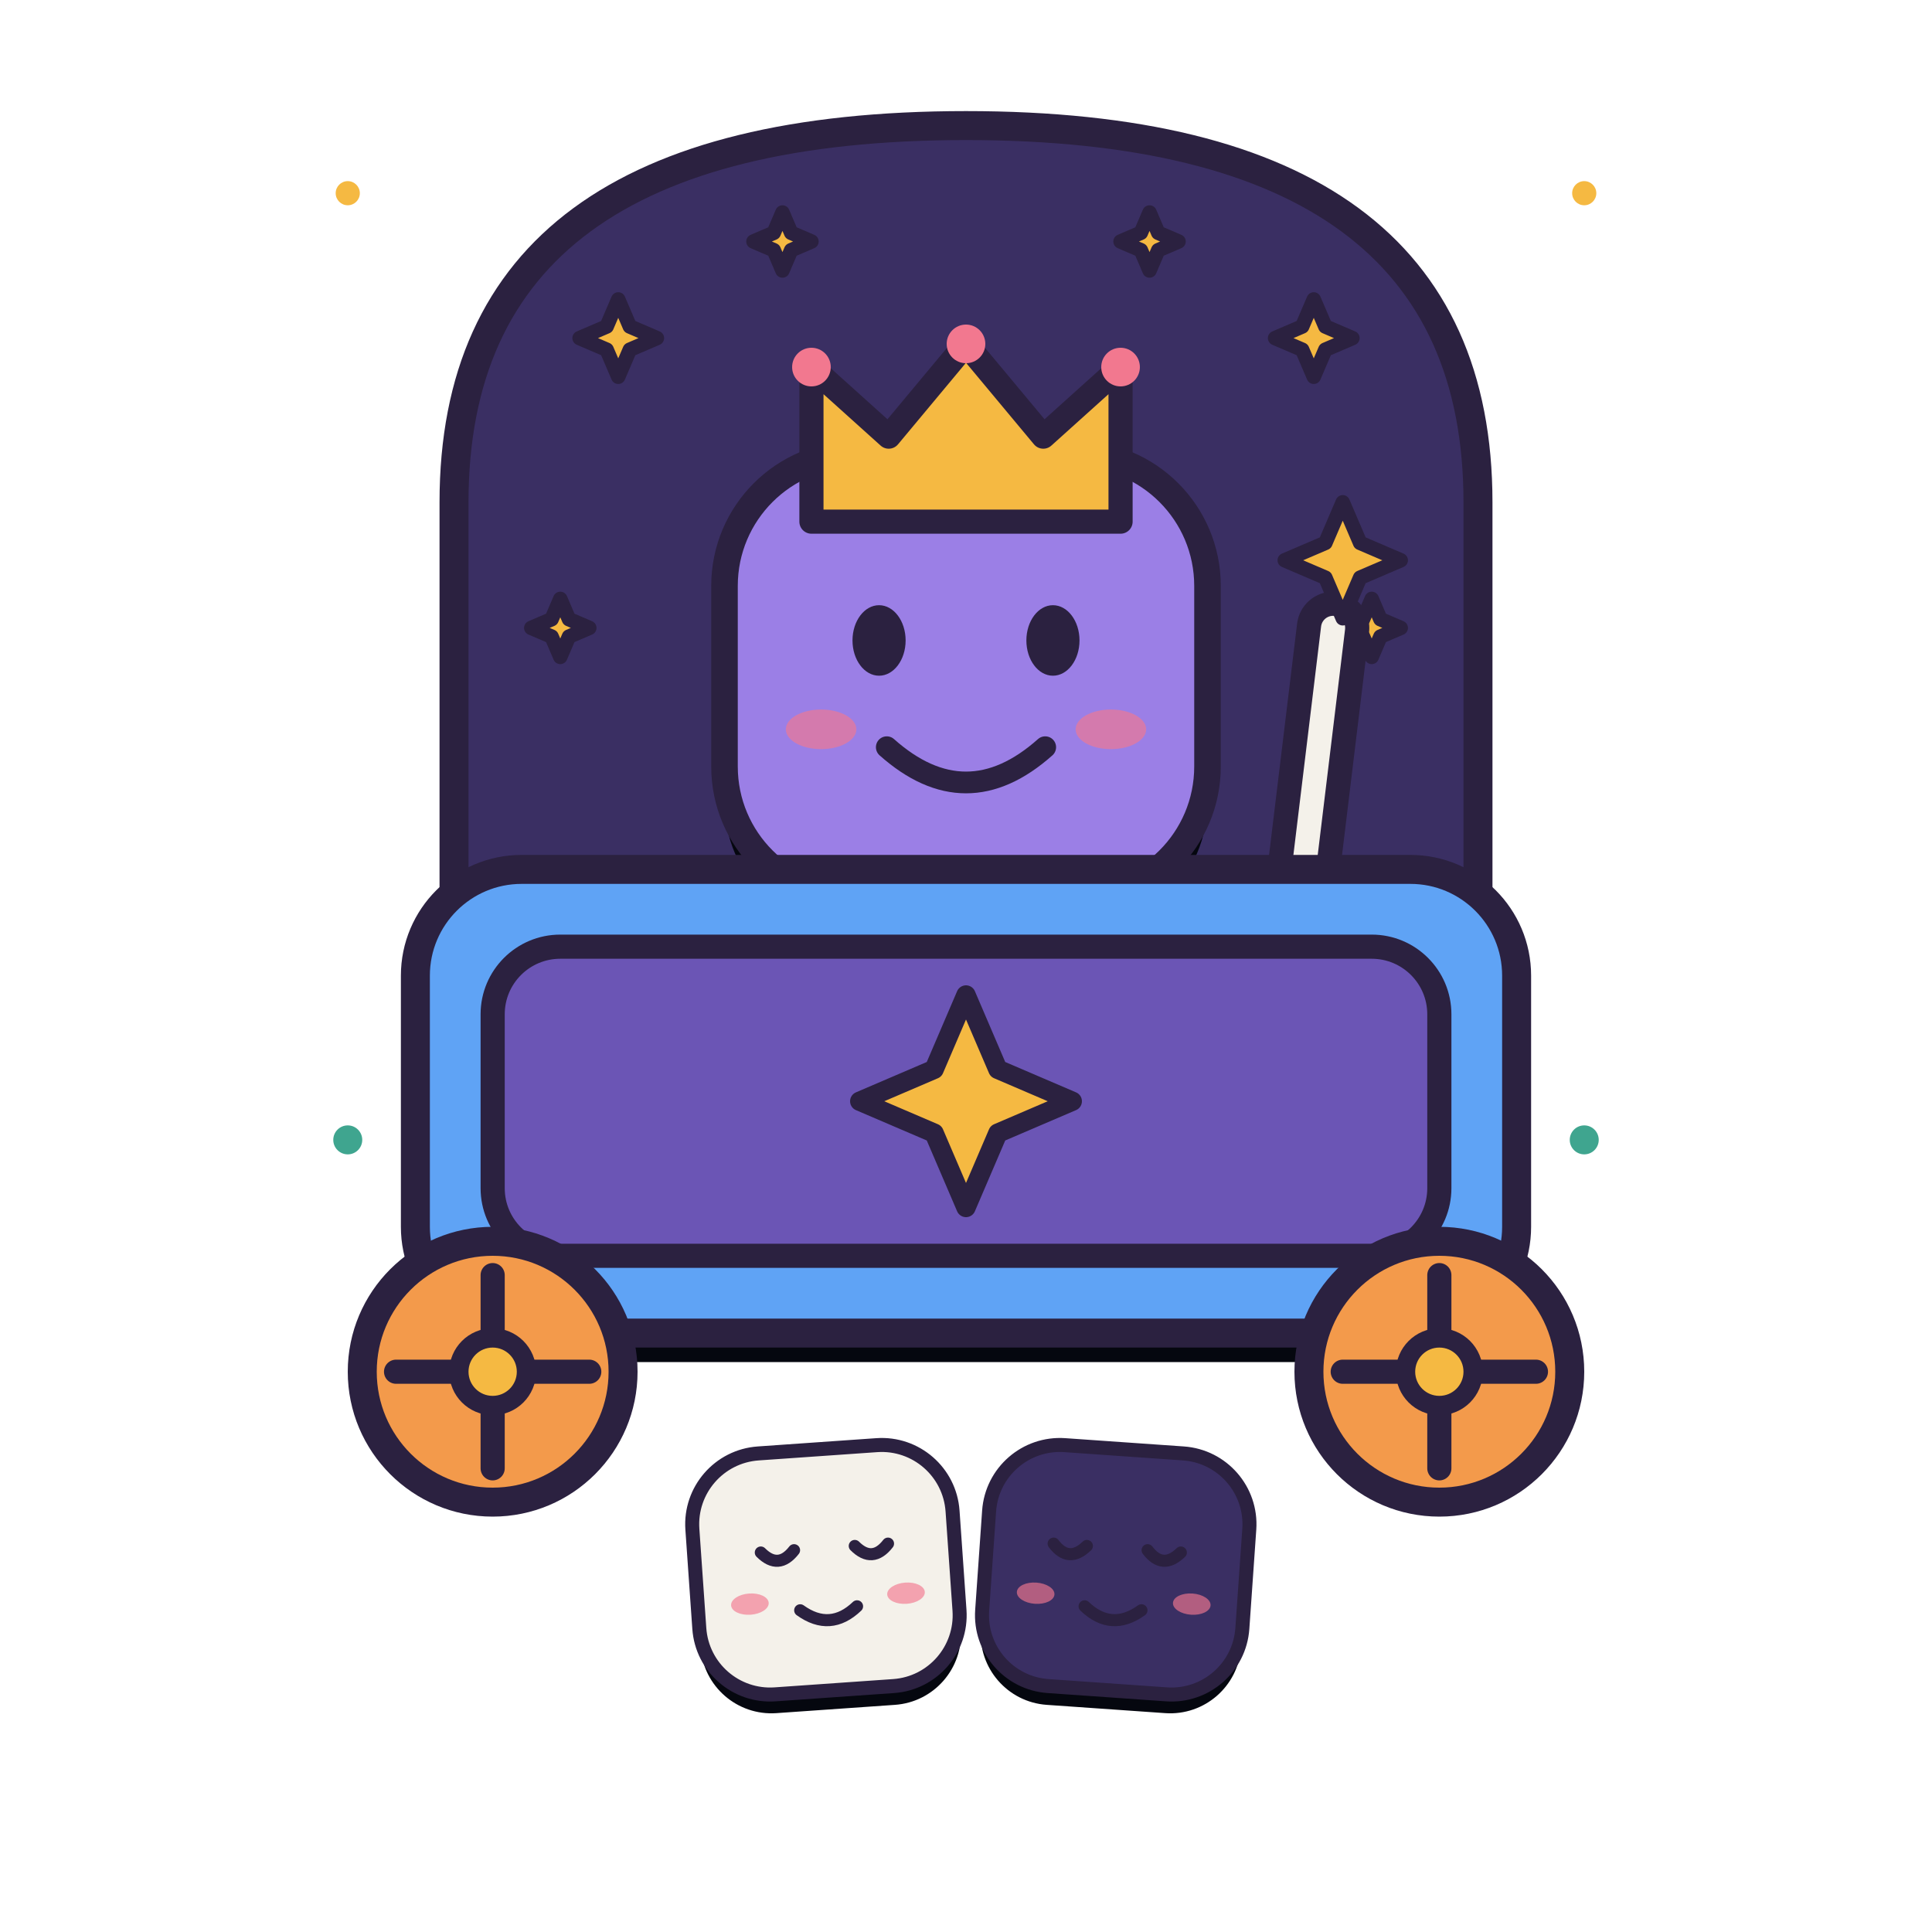
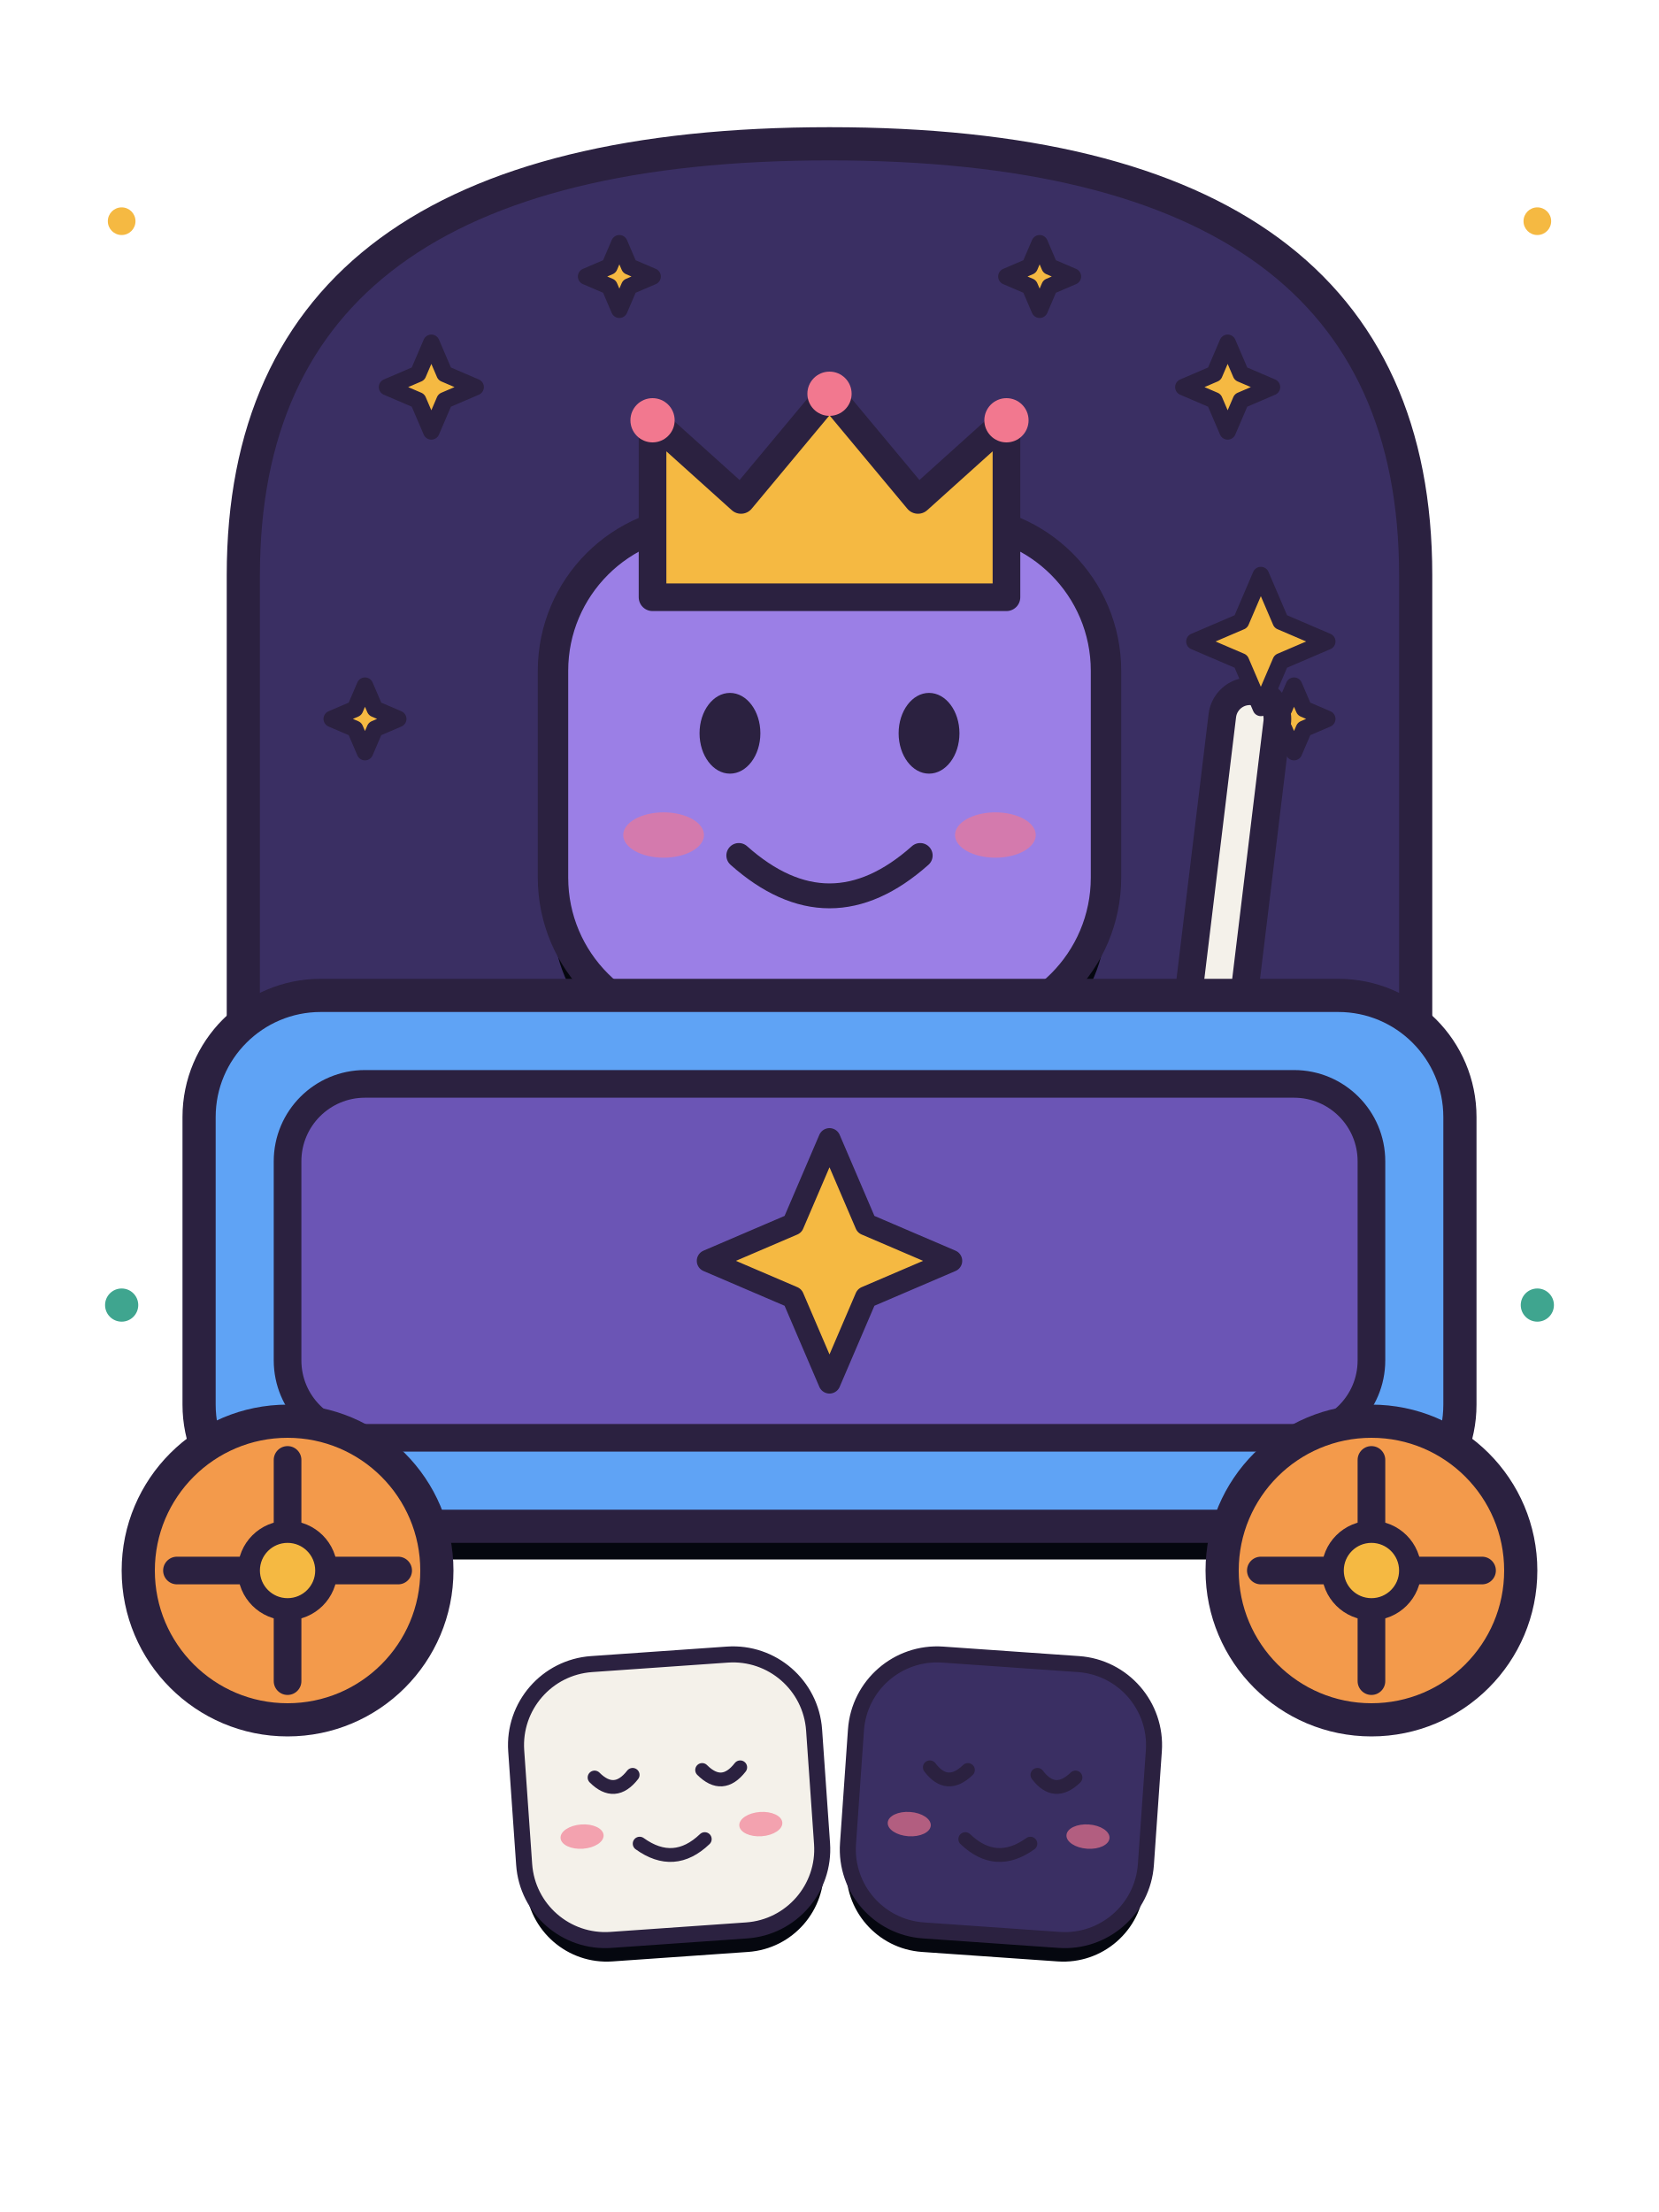
- <svg xmlns="http://www.w3.org/2000/svg" viewBox="-50 0 400 400" width="400" height="400">
+ <svg xmlns="http://www.w3.org/2000/svg" viewBox="0 0 300 400" width="300" height="400">
  <circle cx="22" cy="40" r="2.5" fill="#f5b942" />
  <circle cx="278" cy="40" r="2.5" fill="#f5b942" />
  <circle cx="22" cy="236" r="3" fill="#3fa58f" />
  <circle cx="278" cy="236" r="3" fill="#3fa58f" />
  <path d="M44 222 V104 Q44 26 150 26 Q256 26 256 104 V222 Z" fill="#3a2f63" stroke="#2b2140" stroke-width="6" stroke-linejoin="round" />
  <path d="M78 62 L80.4 67.6 L86 70 L80.4 72.4 L78 78 L75.6 72.4 L70 70 L75.6 67.6 Z" fill="#f5b942" stroke="#2b2140" stroke-width="3" stroke-linejoin="round" />
  <path d="M222 62 L224.4 67.6 L230 70 L224.4 72.4 L222 78 L219.6 72.4 L214 70 L219.6 67.6 Z" fill="#f5b942" stroke="#2b2140" stroke-width="3" stroke-linejoin="round" />
  <path d="M112 44 L113.8 48.2 L118 50 L113.8 51.8 L112 56 L110.2 51.8 L106 50 L110.2 48.2 Z" fill="#f5b942" stroke="#2b2140" stroke-width="3" stroke-linejoin="round" />
  <path d="M188 44 L189.8 48.2 L194 50 L189.8 51.8 L188 56 L186.2 51.8 L182 50 L186.2 48.2 Z" fill="#f5b942" stroke="#2b2140" stroke-width="3" stroke-linejoin="round" />
  <path d="M66 124 L67.8 128.2 L72 130 L67.8 131.8 L66 136 L64.2 131.8 L60 130 L64.2 128.2 Z" fill="#f5b942" stroke="#2b2140" stroke-width="3" stroke-linejoin="round" />
  <path d="M234 124 L235.8 128.2 L240 130 L235.8 131.8 L234 136 L232.2 131.8 L228 130 L232.2 128.2 Z" fill="#f5b942" stroke="#2b2140" stroke-width="3" stroke-linejoin="round" />
  <line x1="218" y1="196" x2="226" y2="130" stroke="#2b2140" stroke-width="15" stroke-linecap="round" />
  <line x1="218" y1="196" x2="226" y2="130" stroke="#f4f1ea" stroke-width="5" stroke-linecap="round" />
  <path d="M228 104 L231.6 112.4 L240 116 L231.6 119.6 L228 128 L224.4 119.6 L216 116 L224.4 112.4 Z" fill="#f5b942" stroke="#2b2140" stroke-width="3" stroke-linejoin="round" />
  <rect x="100" y="101.3" width="100" height="92" rx="27.3" fill="#05070f" />
  <rect x="100" y="94" width="100" height="92" rx="27.3" fill="#9b7fe6" stroke="#2b2140" stroke-width="5.5" />
  <ellipse cx="132" cy="132.6" rx="5.5" ry="7.3" fill="#2b2140" />
  <ellipse cx="168" cy="132.6" rx="5.5" ry="7.3" fill="#2b2140" />
  <path d="M133.6 154.7 Q150 169.3 166.4 154.7" fill="none" stroke="#2b2140" stroke-width="4.5" stroke-linecap="round" />
  <ellipse cx="120" cy="151" rx="7.3" ry="4.1" fill="#f2788f" opacity="0.65" />
  <ellipse cx="180" cy="151" rx="7.3" ry="4.1" fill="#f2788f" opacity="0.65" />
  <path d="M118 108 L118 76 L134 90.4 L150 71.2 L166 90.4 L182 76 L182 108 Z" fill="#f5b942" stroke="#2b2140" stroke-width="5" stroke-linejoin="round" />
  <circle cx="118" cy="76" r="4" fill="#f2788f" />
  <circle cx="150" cy="71.2" r="4" fill="#f2788f" />
  <circle cx="182" cy="76" r="4" fill="#f2788f" />
  <rect x="36" y="186" width="228" height="96" rx="22" fill="#05070f" />
  <rect x="36" y="180" width="228" height="96" rx="22" fill="#5fa3f5" stroke="#2b2140" stroke-width="6" />
  <rect x="52" y="196" width="196" height="64" rx="14" fill="#6b55b5" stroke="#2b2140" stroke-width="5" />
  <path d="M150 206 L156.6 221.4 L172 228 L156.6 234.6 L150 250 L143.4 234.6 L128 228 L143.4 221.4 Z" fill="#f5b942" stroke="#2b2140" stroke-width="4" stroke-linejoin="round" />
  <circle cx="52" cy="284" r="27" fill="#f39a4b" stroke="#2b2140" stroke-width="6" />
  <circle cx="248" cy="284" r="27" fill="#f39a4b" stroke="#2b2140" stroke-width="6" />
  <path d="M32 284 H72 M52 264 V304" stroke="#2b2140" stroke-width="5" stroke-linecap="round" />
  <circle cx="52" cy="284" r="7" fill="#f5b942" stroke="#2b2140" stroke-width="4" />
  <path d="M228 284 H268 M248 264 V304" stroke="#2b2140" stroke-width="5" stroke-linecap="round" />
  <circle cx="248" cy="284" r="7" fill="#f5b942" stroke="#2b2140" stroke-width="4" />
  <g transform="rotate(-4 121 325)">
    <rect x="94" y="303.9" width="54" height="50" rx="14.7" fill="#05070f" />
    <rect x="94" y="300" width="54" height="50" rx="14.7" fill="#f4f1ea" stroke="#2b2140" stroke-width="2.9" />
    <path d="M107.8 320.5 q3.4 3.9 6.9 0" fill="none" stroke="#2b2140" stroke-width="2.5" stroke-linecap="round" />
    <path d="M127.3 320.5 q3.4 3.9 6.9 0" fill="none" stroke="#2b2140" stroke-width="2.5" stroke-linecap="round" />
    <path d="M115.1 333 Q121 337.9 126.9 333" fill="none" stroke="#2b2140" stroke-width="2.5" stroke-linecap="round" />
    <ellipse cx="104.8" cy="331" rx="3.9" ry="2.2" fill="#f2788f" opacity="0.65" />
    <ellipse cx="137.2" cy="331" rx="3.9" ry="2.2" fill="#f2788f" opacity="0.65" />
  </g>
  <g transform="rotate(4 181 325)">
    <rect x="154" y="303.9" width="54" height="50" rx="14.7" fill="#05070f" />
    <rect x="154" y="300" width="54" height="50" rx="14.7" fill="#3a2f63" stroke="#2b2140" stroke-width="2.9" />
    <path d="M167.8 320.5 q3.4 3.9 6.9 0" fill="none" stroke="#2b2140" stroke-width="2.5" stroke-linecap="round" />
    <path d="M187.3 320.5 q3.4 3.9 6.9 0" fill="none" stroke="#2b2140" stroke-width="2.5" stroke-linecap="round" />
    <path d="M175.1 333 Q181 337.9 186.9 333" fill="none" stroke="#2b2140" stroke-width="2.5" stroke-linecap="round" />
    <ellipse cx="164.8" cy="331" rx="3.9" ry="2.2" fill="#f2788f" opacity="0.65" />
    <ellipse cx="197.2" cy="331" rx="3.9" ry="2.2" fill="#f2788f" opacity="0.65" />
  </g>
</svg>
